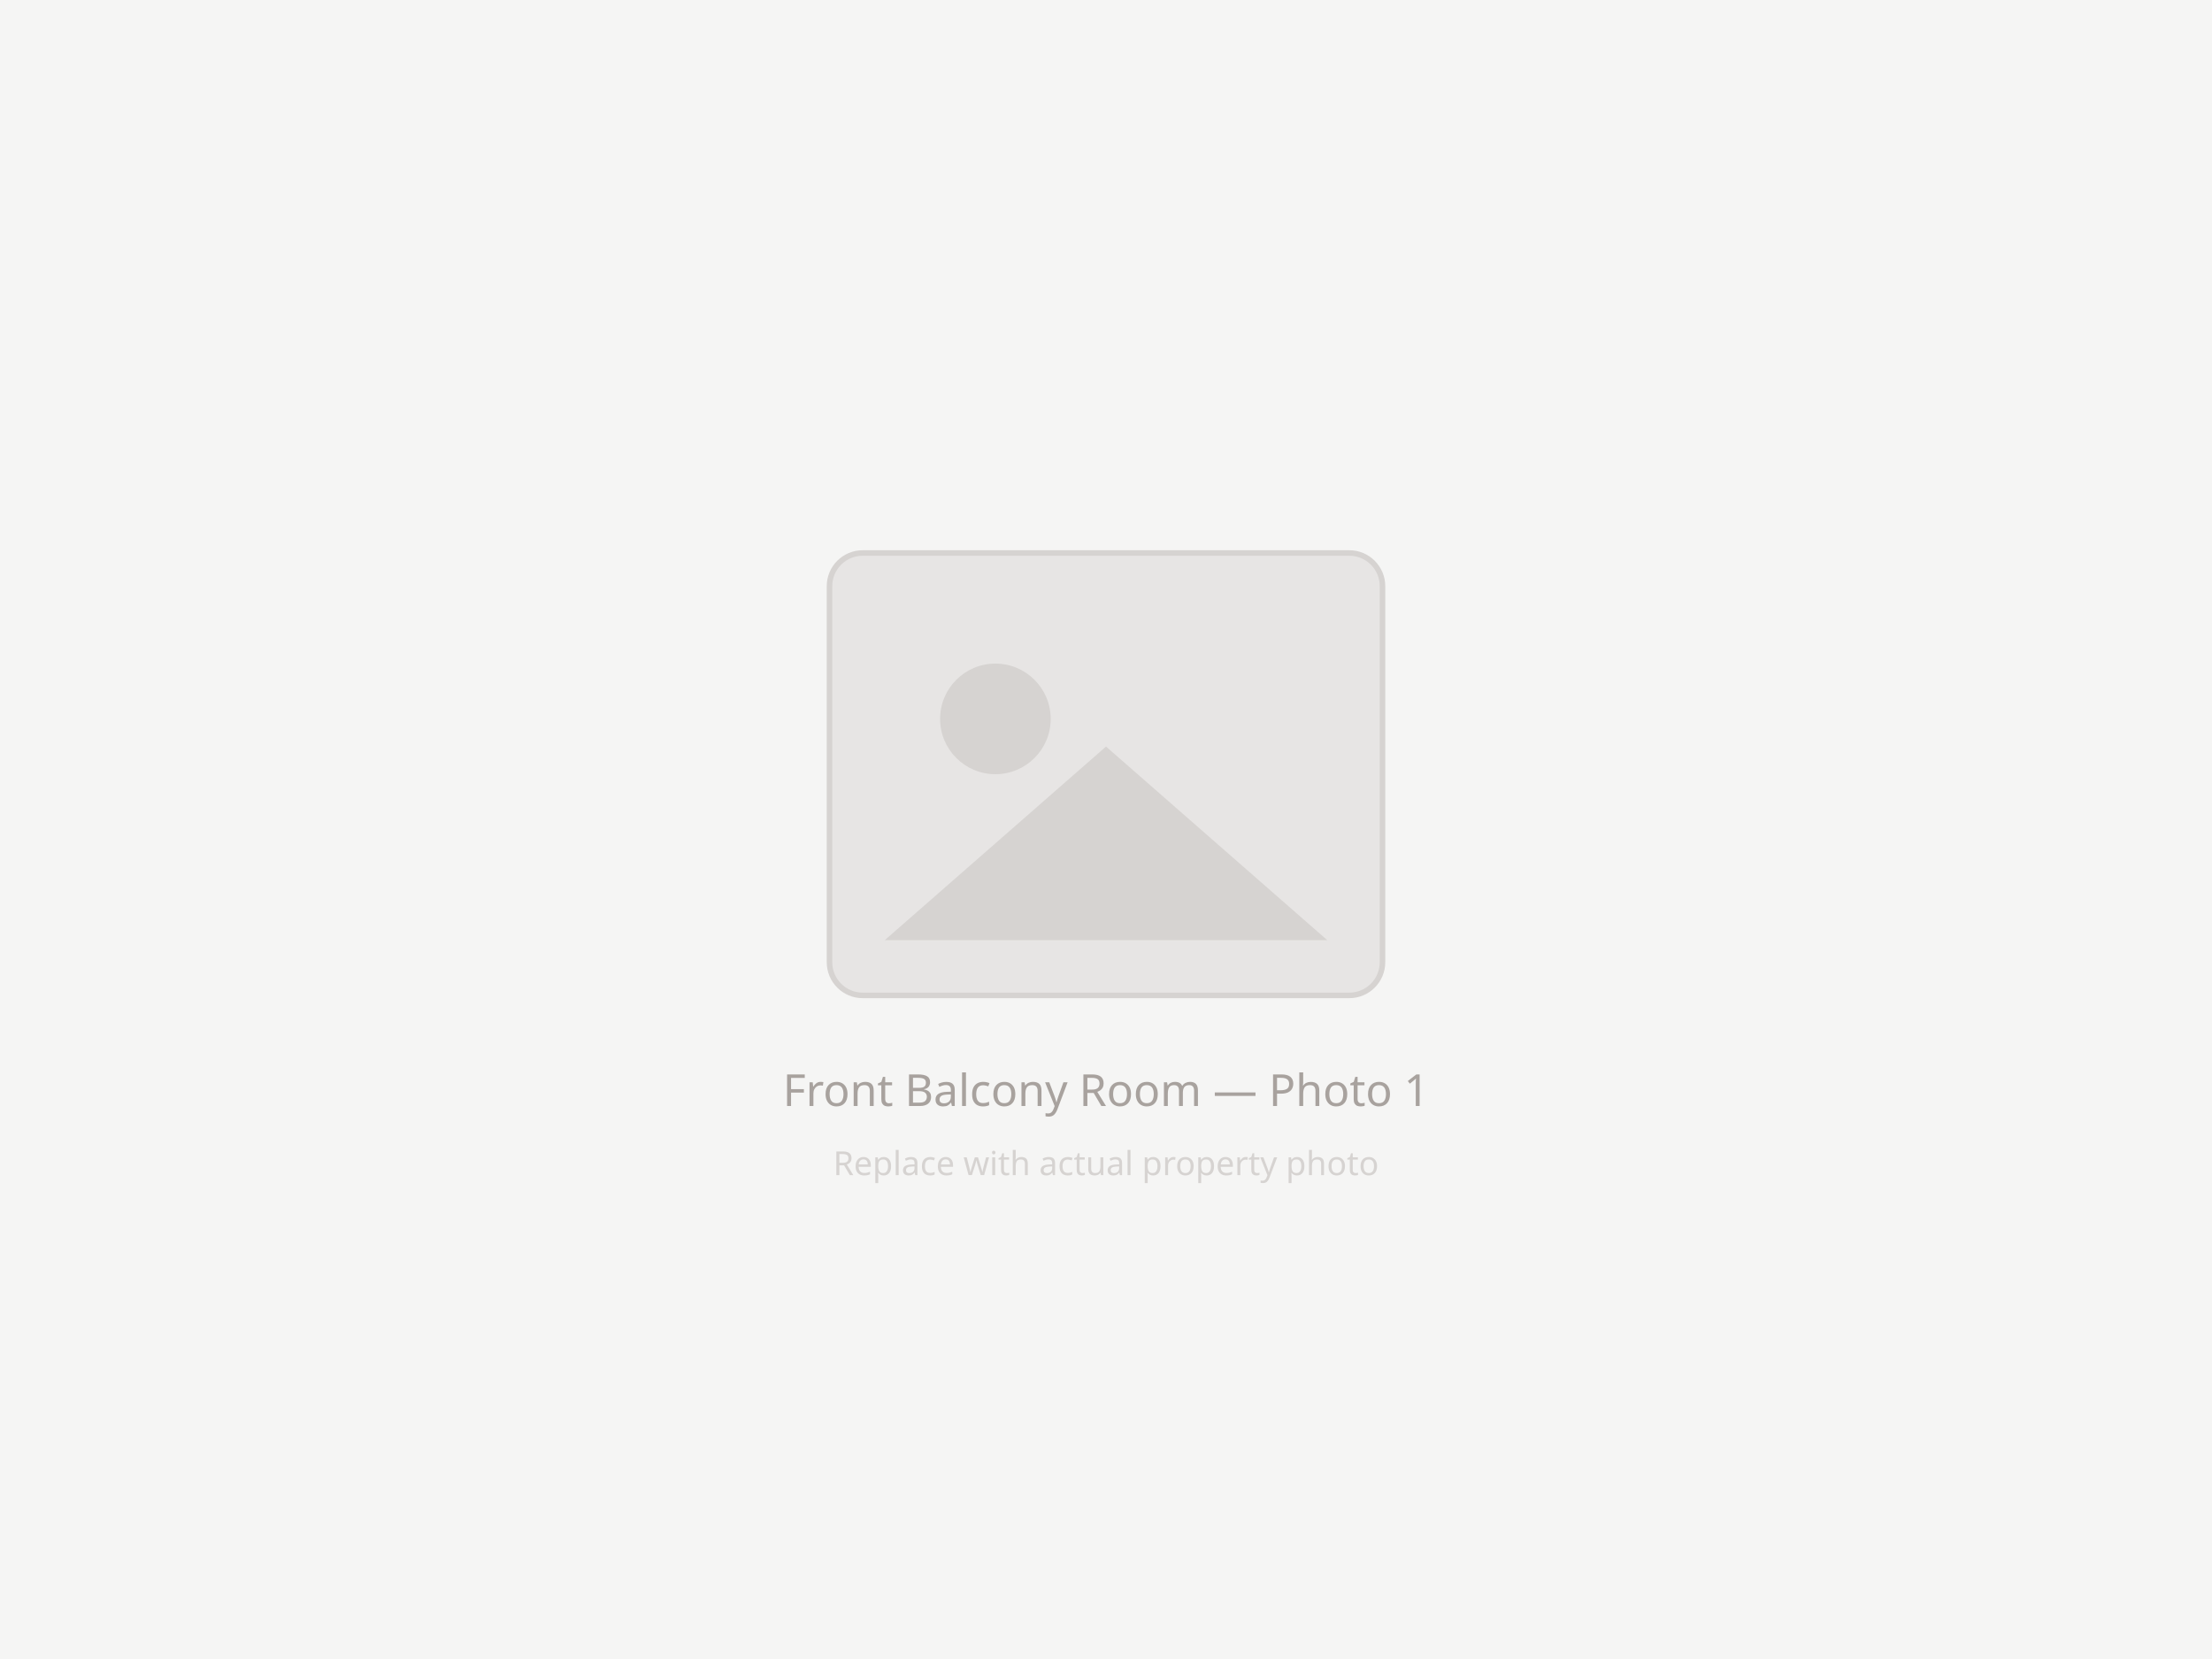
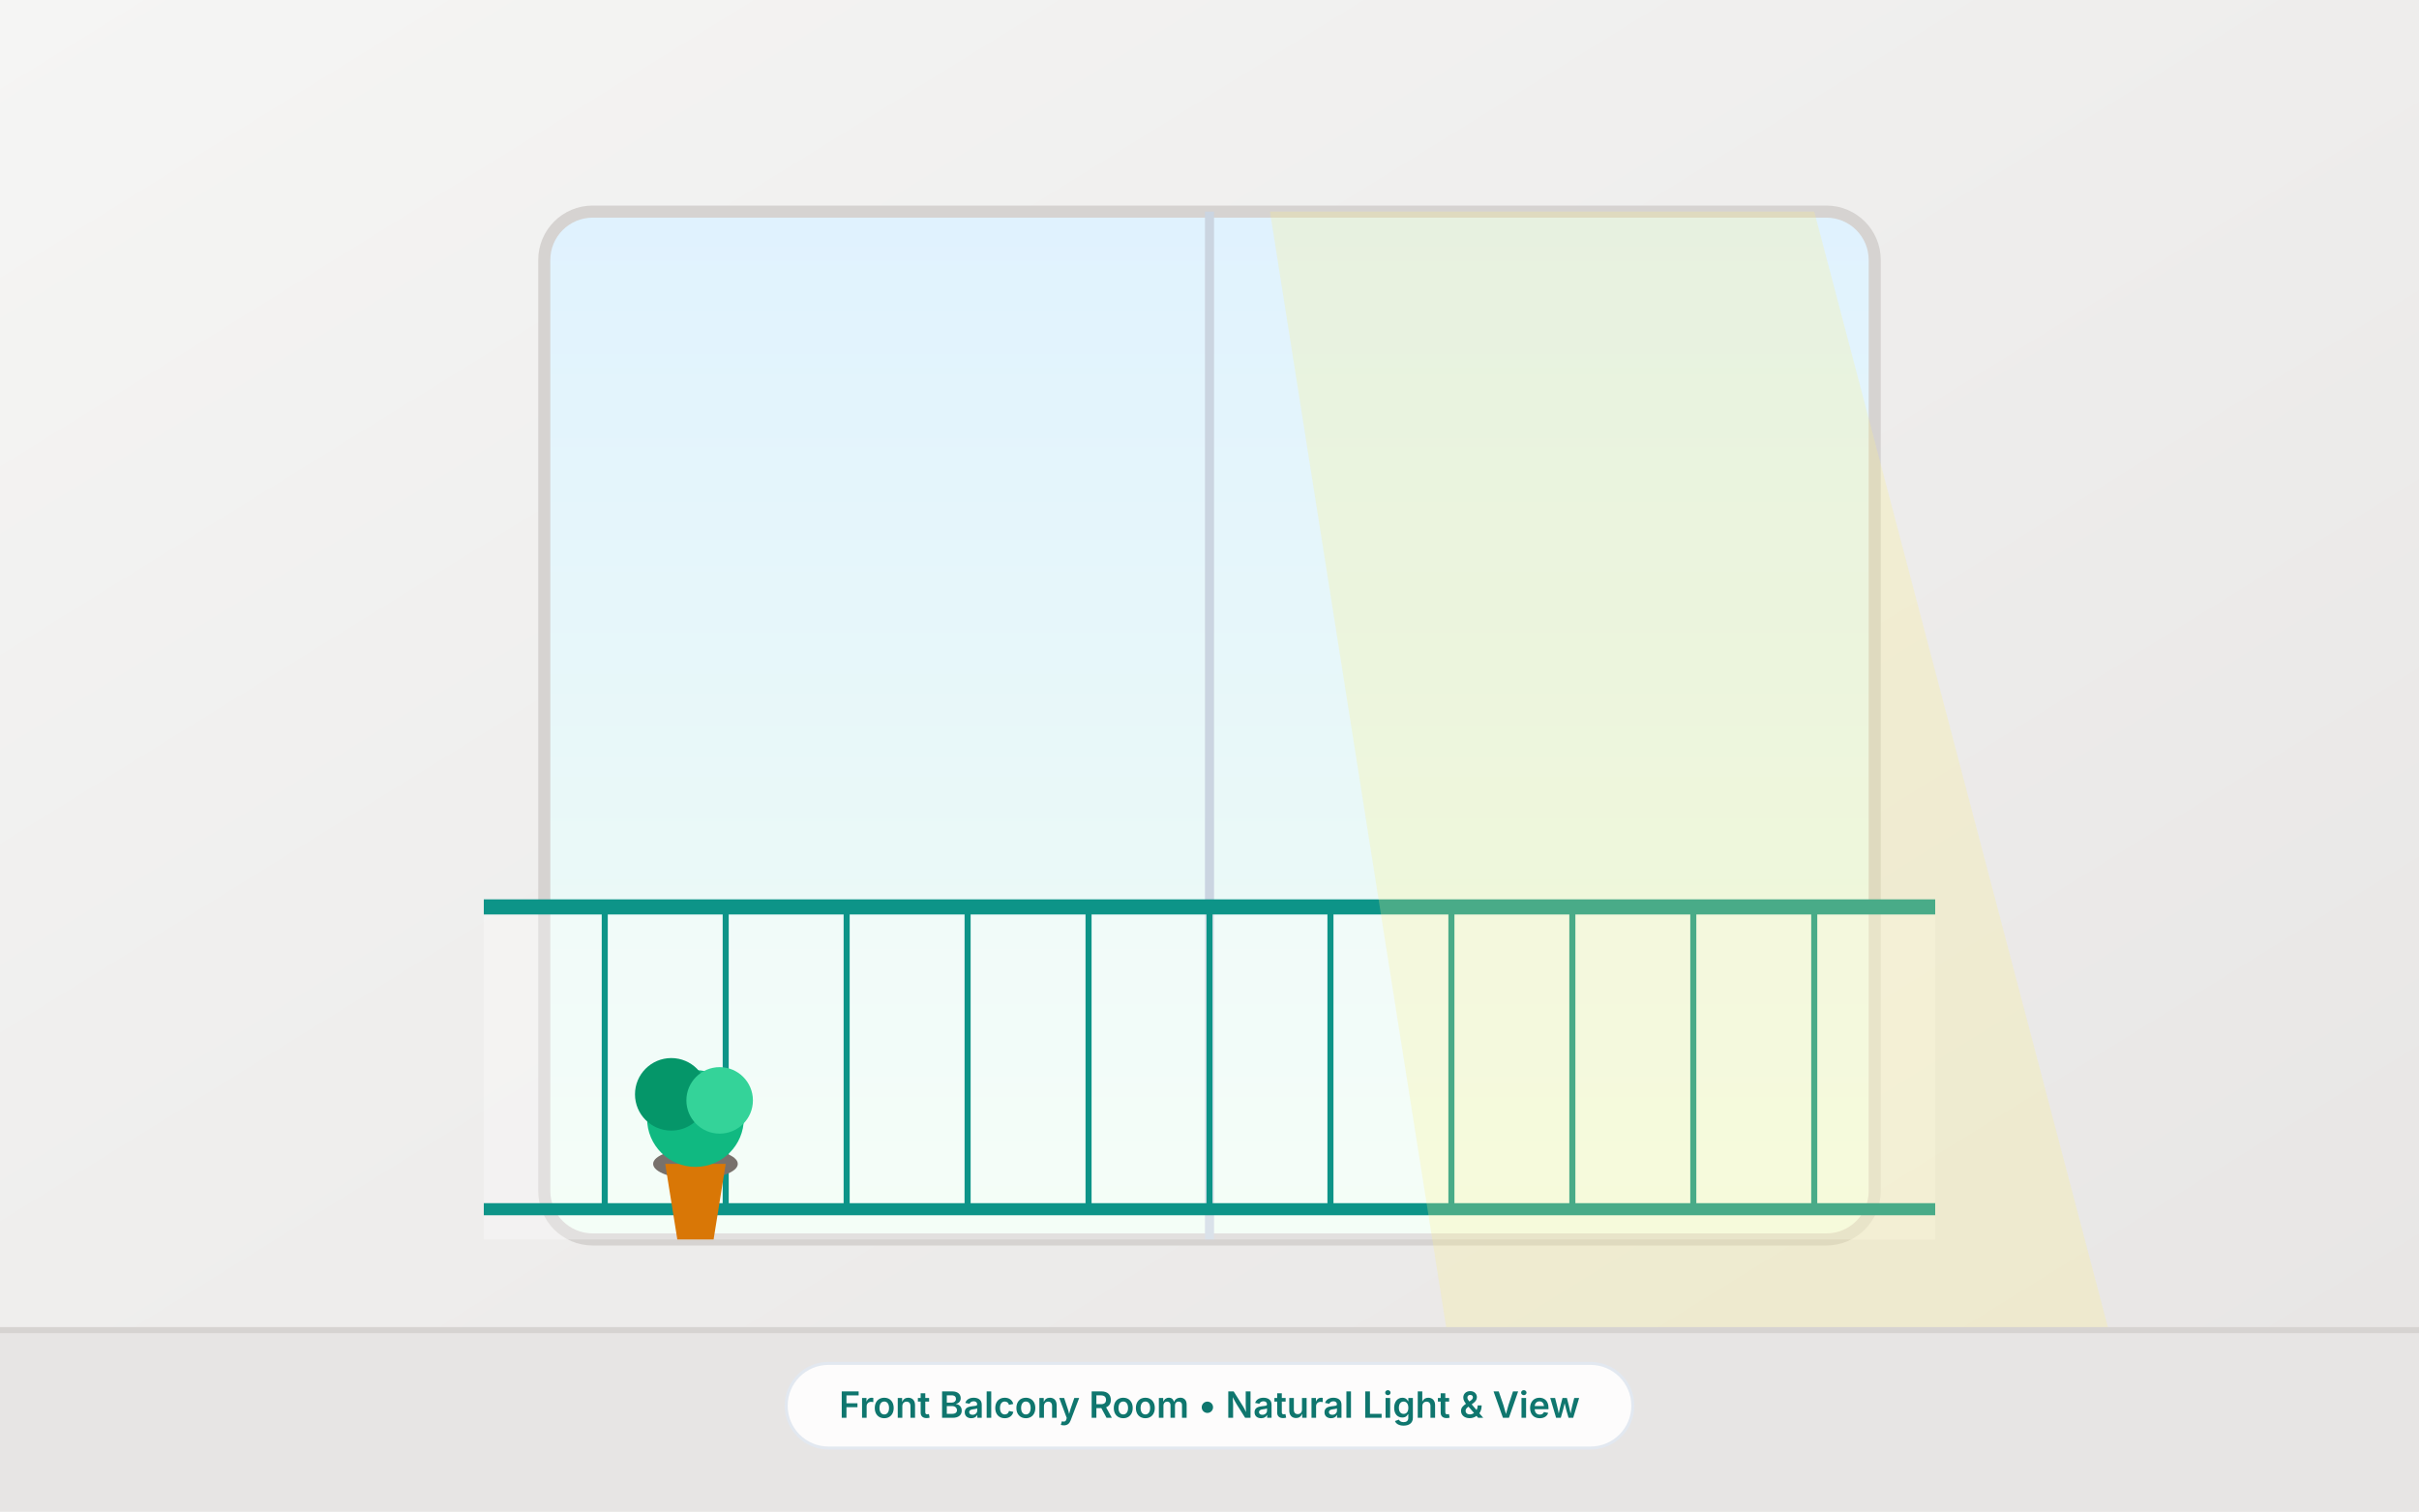
- <svg xmlns="http://www.w3.org/2000/svg" width="800" height="600" viewBox="0 0 800 600">
-   <rect width="800" height="600" fill="#f5f5f4" />
-   <rect x="300" y="200" width="200" height="160" rx="12" fill="#e7e5e4" stroke="#d6d3d1" stroke-width="2" />
-   <circle cx="360" cy="260" r="20" fill="#d6d3d1" />
-   <polygon points="320,340 400,270 480,340" fill="#d6d3d1" />
-   <text x="400" y="400" text-anchor="middle" fill="#a8a29e" font-family="system-ui" font-size="16" font-weight="500">Front Balcony Room — Photo 1</text>
-   <text x="400" y="425" text-anchor="middle" fill="#d6d3d1" font-family="system-ui" font-size="12">Replace with actual property photo</text>
+ <svg xmlns="http://www.w3.org/2000/svg" width="800" height="500" viewBox="0 0 800 500">
+   <defs>
+     <linearGradient id="skyGrad" x1="0%" y1="0%" x2="0%" y2="100%">
+       <stop offset="0%" stop-color="#E0F2FE" />
+       <stop offset="100%" stop-color="#F0FDF4" />
+     </linearGradient>
+     <linearGradient id="wallGrad" x1="0%" y1="0%" x2="100%" y2="100%">
+       <stop offset="0%" stop-color="#F5F5F4" />
+       <stop offset="100%" stop-color="#E7E5E4" />
+     </linearGradient>
+     <linearGradient id="tealGrad" x1="0%" y1="0%" x2="100%" y2="100%">
+       <stop offset="0%" stop-color="#0D9488" />
+       <stop offset="100%" stop-color="#0F766E" />
+     </linearGradient>
+   </defs>
+   <rect width="800" height="500" fill="url(#wallGrad)" />
+   <rect x="180" y="70" width="440" height="340" rx="16" fill="url(#skyGrad)" stroke="#D6D3D1" stroke-width="4" />
+   <line x1="400" y1="70" x2="400" y2="410" stroke="#CBD5E1" stroke-width="3" />
+   <rect x="160" y="300" width="480" height="110" fill="#FFFFFF" fill-opacity="0.3" />
+   <line x1="160" y1="300" x2="640" y2="300" stroke="#0D9488" stroke-width="5" />
+   <line x1="160" y1="400" x2="640" y2="400" stroke="#0D9488" stroke-width="4" />
+   <line x1="200" y1="300" x2="200" y2="400" stroke="#0D9488" stroke-width="2" />
+   <line x1="240" y1="300" x2="240" y2="400" stroke="#0D9488" stroke-width="2" />
+   <line x1="280" y1="300" x2="280" y2="400" stroke="#0D9488" stroke-width="2" />
+   <line x1="320" y1="300" x2="320" y2="400" stroke="#0D9488" stroke-width="2" />
+   <line x1="360" y1="300" x2="360" y2="400" stroke="#0D9488" stroke-width="2" />
+   <line x1="400" y1="300" x2="400" y2="400" stroke="#0D9488" stroke-width="2" />
+   <line x1="440" y1="300" x2="440" y2="400" stroke="#0D9488" stroke-width="2" />
+   <line x1="480" y1="300" x2="480" y2="400" stroke="#0D9488" stroke-width="2" />
+   <line x1="520" y1="300" x2="520" y2="400" stroke="#0D9488" stroke-width="2" />
+   <line x1="560" y1="300" x2="560" y2="400" stroke="#0D9488" stroke-width="2" />
+   <line x1="600" y1="300" x2="600" y2="400" stroke="#0D9488" stroke-width="2" />
+   <ellipse cx="230" cy="385" rx="14" ry="5" fill="#78716C" />
+   <path d="M220 385 L224 410 L236 410 L240 385 Z" fill="#D97706" />
+   <circle cx="230" cy="370" r="16" fill="#10B981" />
+   <circle cx="222" cy="362" r="12" fill="#059669" />
+   <circle cx="238" cy="364" r="11" fill="#34D399" />
+   <polygon points="420,70 600,70 700,450 480,450" fill="#FEF08A" fill-opacity="0.25" />
+   <rect x="0" y="440" width="800" height="60" fill="#E7E5E4" />
+   <line x1="0" y1="440" x2="800" y2="440" stroke="#D6D3D1" stroke-width="2" />
+   <g transform="translate(400, 465)">
+     <rect x="-140" y="-14" width="280" height="28" rx="14" fill="#FFFFFF" fill-opacity="0.9" stroke="#E2E8F0" />
+     <text x="0" y="4" text-anchor="middle" font-family="system-ui, -apple-system, sans-serif" font-size="12" font-weight="600" fill="#0F766E">
+       Front Balcony Room • Natural Light &amp; View
+     </text>
+   </g>
</svg>
